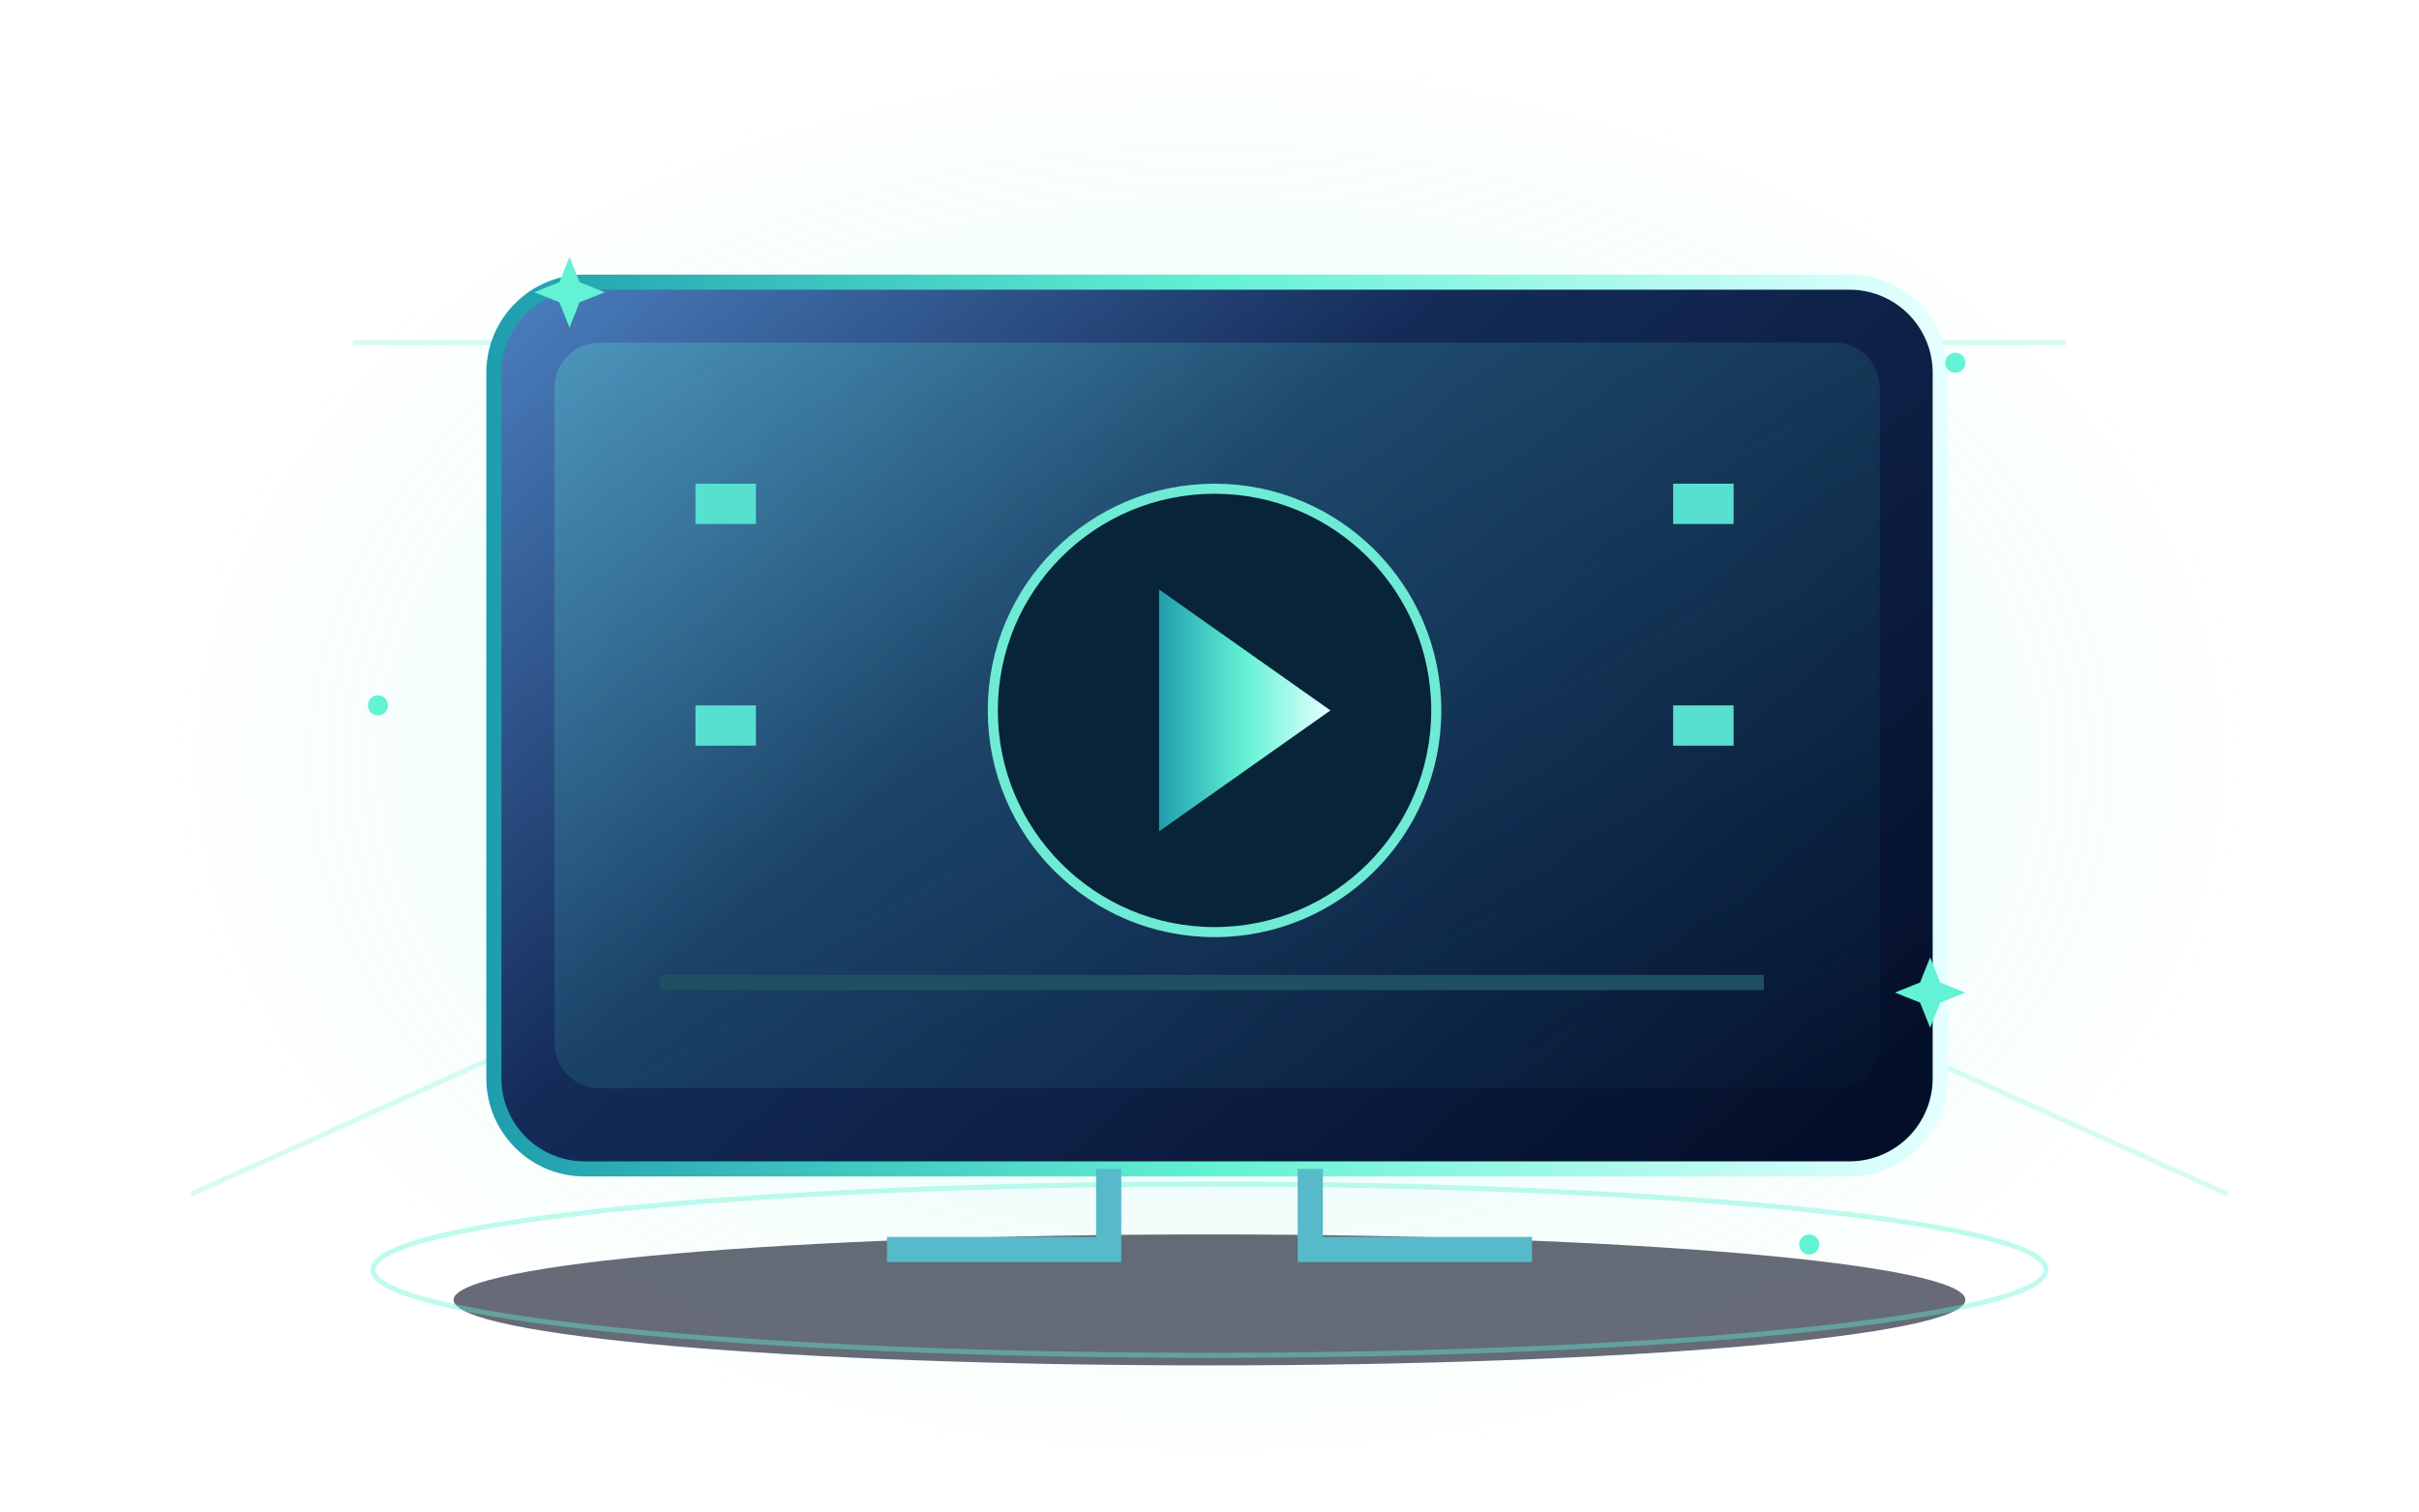
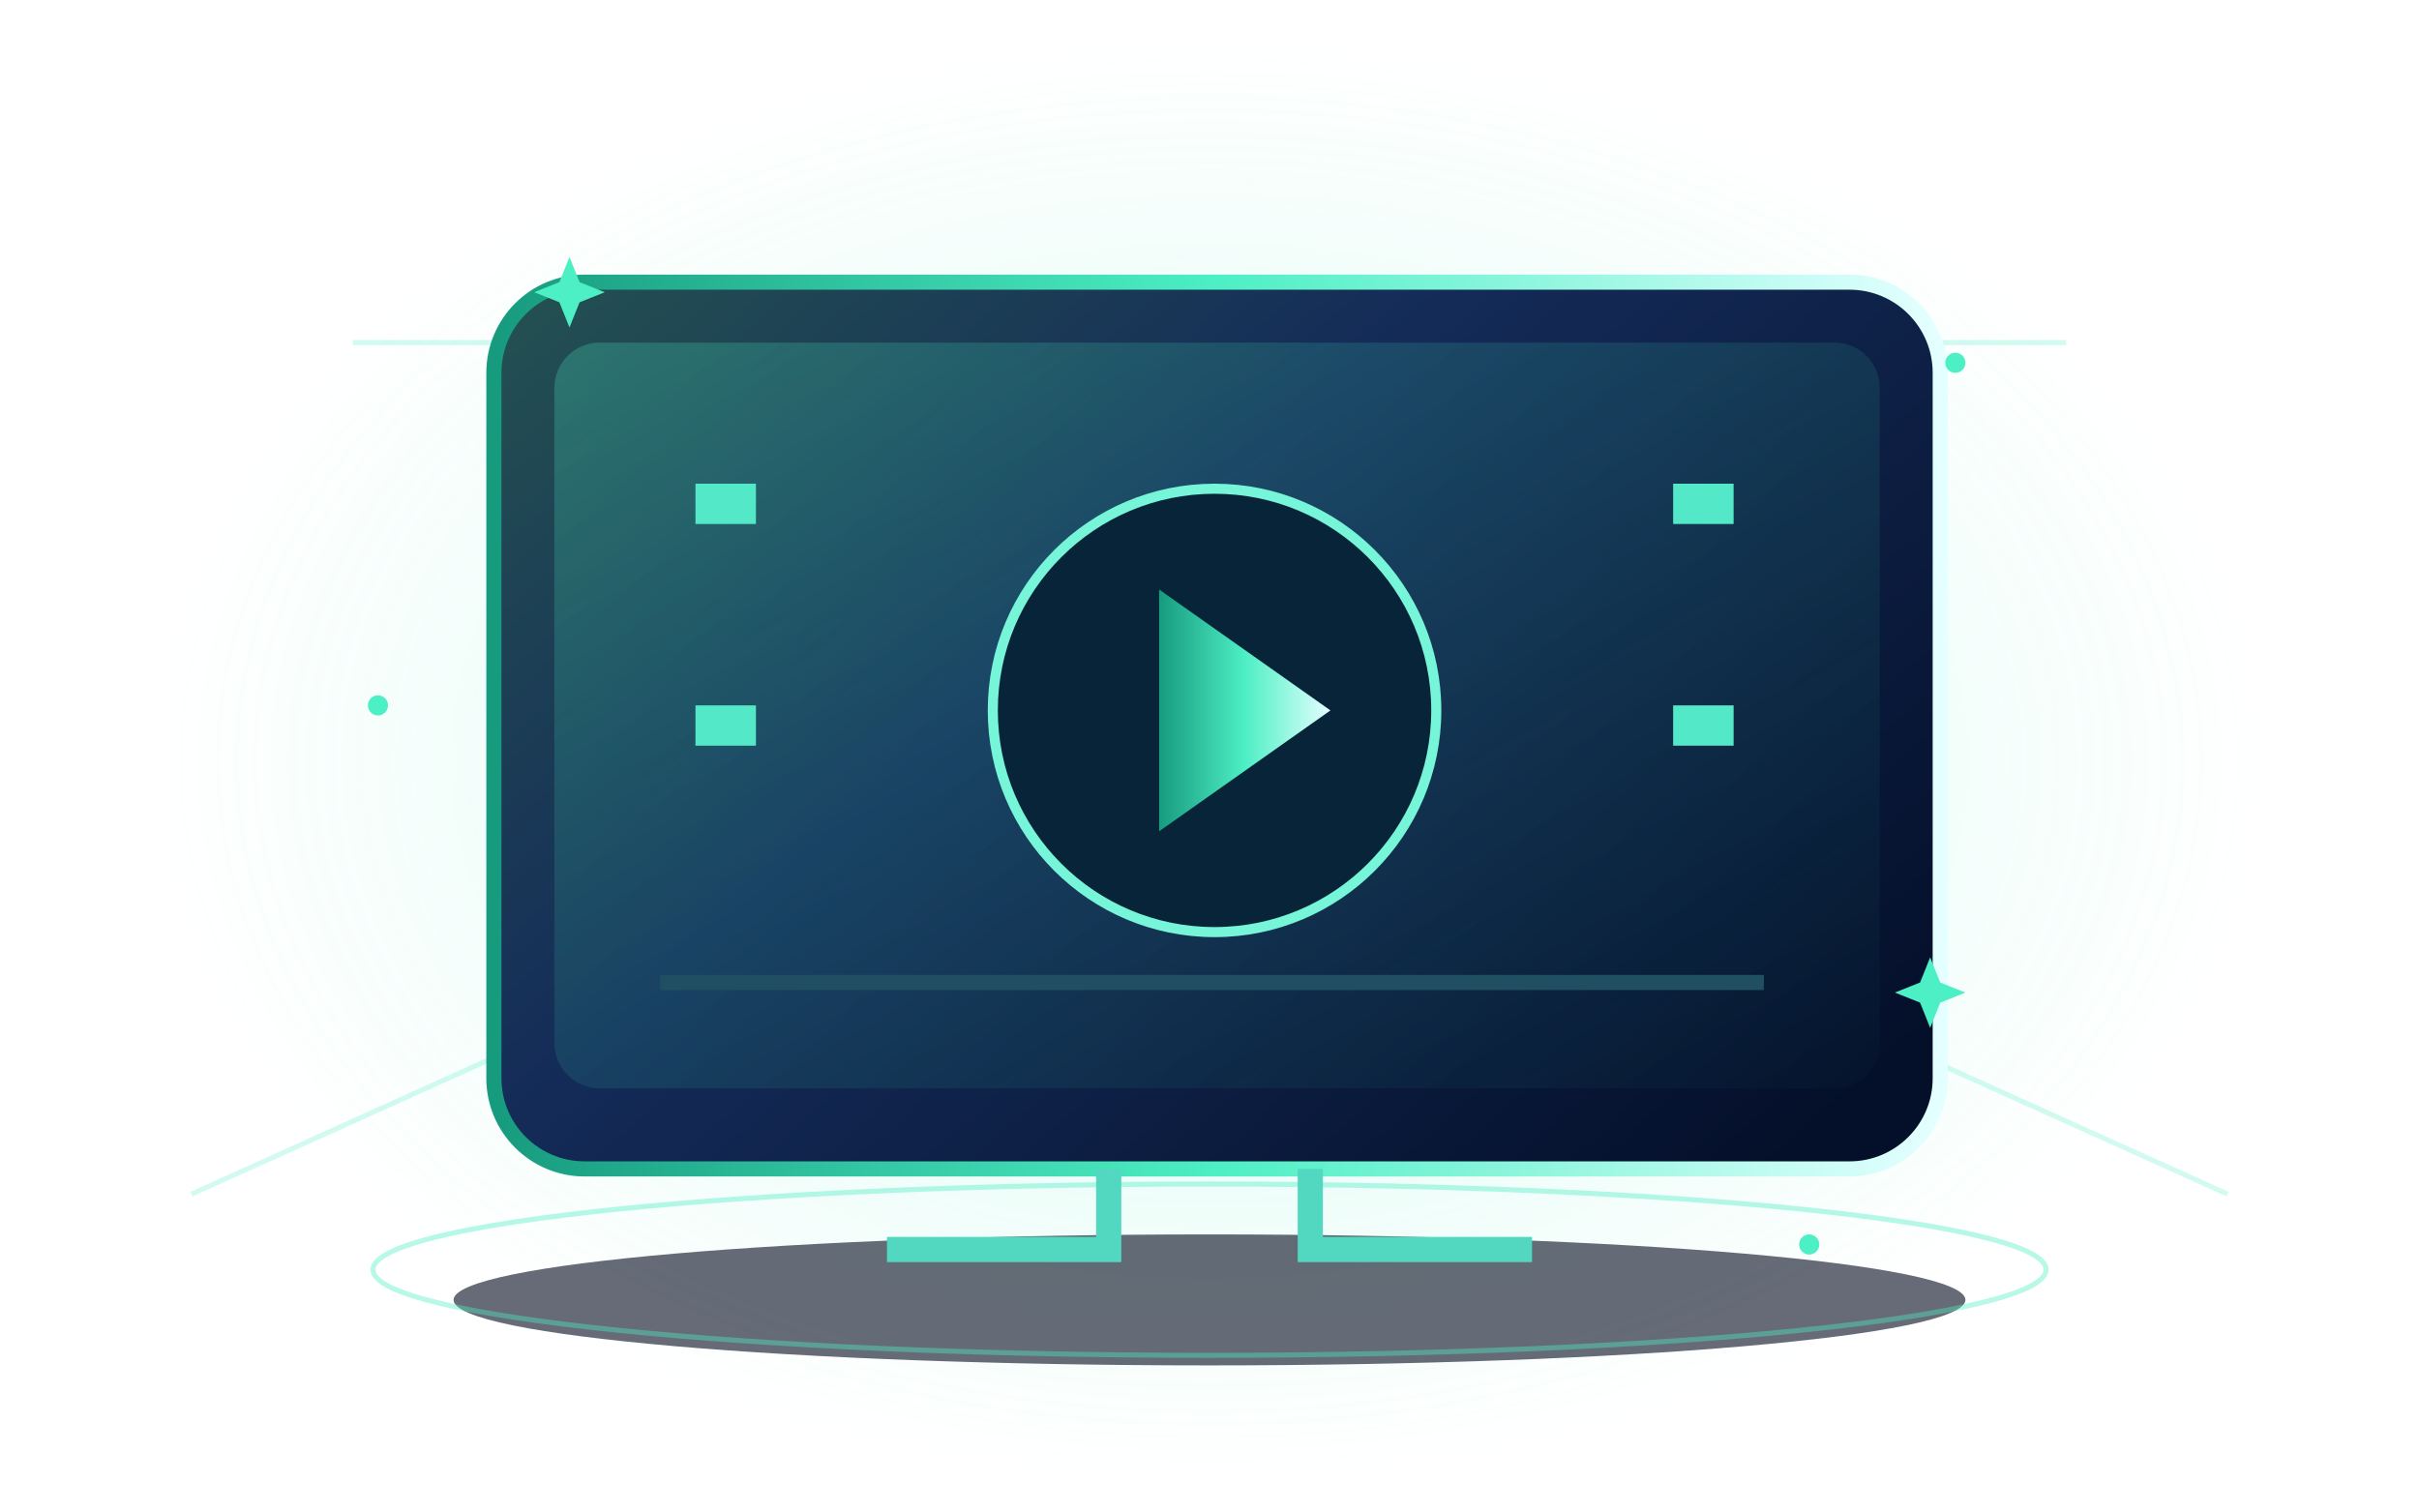
<svg xmlns="http://www.w3.org/2000/svg" viewBox="0 0 480 300" fill="none">
  <defs>
    <linearGradient id="shell" x1="130" y1="40" x2="325" y2="260" gradientUnits="userSpaceOnUse">
-       <stop stop-color="#487bba" />
+       <stop stop-color="#234f52" />
      <stop offset=".4" stop-color="#142b58" />
      <stop offset="1" stop-color="#040f29" />
    </linearGradient>
    <linearGradient id="edge">
-       <stop stop-color="#1f9eae" />
-       <stop offset=".5" stop-color="#63f2d4" />
+       <stop stop-color="#179b7f" />
+       <stop offset=".5" stop-color="#4defc4" />
      <stop offset="1" stop-color="#e4ffff" />
    </linearGradient>
    <linearGradient id="glass" x2="1" y2="1">
-       <stop stop-color="#63f2d4" stop-opacity=".25" />
-       <stop offset="1" stop-color="#1f9eae" stop-opacity=".03" />
+       <stop stop-color="#4defc4" stop-opacity=".25" />
+       <stop offset="1" stop-color="#179b7f" stop-opacity=".03" />
    </linearGradient>
    <radialGradient id="halo">
-       <stop stop-color="#63f2d4" stop-opacity=".23" />
-       <stop offset="1" stop-color="#63f2d4" stop-opacity="0" />
+       <stop stop-color="#4defc4" stop-opacity=".23" />
+       <stop offset="1" stop-color="#4defc4" stop-opacity="0" />
    </radialGradient>
  </defs>
  <ellipse cx="240" cy="151" rx="210" ry="144" fill="url(#halo)" />
  <ellipse cx="240" cy="258" rx="150" ry="13" fill="#02091c" opacity=".6" />
-   <ellipse cx="240" cy="252" rx="166" ry="17" stroke="#63f2d4" stroke-opacity=".4" />
-   <path d="m38 237 62-28m280 0 62 28M70 68h30m280 0h30" stroke="#63f2d4" stroke-opacity=".25" />
+   <ellipse cx="240" cy="252" rx="166" ry="17" stroke="#4defc4" stroke-opacity=".4" />
+   <path d="m38 237 62-28m280 0 62 28M70 68h30m280 0h30" stroke="#4defc4" stroke-opacity=".25" />
  <g>
    <rect x="98" y="56" width="287" height="176" rx="18" fill="url(#shell)" stroke="url(#edge)" stroke-width="3" />
    <rect x="110" y="68" width="263" height="148" rx="9" fill="url(#glass)" />
-     <circle cx="241" cy="141" r="44" fill="#072439" stroke="#6fead5" stroke-width="2" />
+     <circle cx="241" cy="141" r="44" fill="#072439" stroke="#76f5d8" stroke-width="2" />
    <path d="m230 117 34 24-34 24Z" fill="url(#edge)" />
-     <path d="M220 232v16h-44m84-16v16h44" stroke="#56baca" stroke-width="5" />
-     <path d="M144 104v-8m0 52v-8m194-36v-8m0 52v-8" stroke="#57dfd0" stroke-width="12" />
+     <path d="M220 232v16h-44m84-16v16h44" stroke="#52d7c0" stroke-width="5" />
+     <path d="M144 104v-8m0 52v-8m194-36v-8m0 52v-8" stroke="#53e8c7" stroke-width="12" />
    <path d="M131 195h219" stroke="#214f62" stroke-width="3" />
  </g>
-   <g fill="#63f2d4">
+   <g fill="#4defc4">
    <circle cx="75" cy="140" r="2" />
    <circle cx="388" cy="72" r="2" />
    <circle cx="359" cy="247" r="2" />
    <path d="m113 51 2 5 5 2-5 2-2 5-2-5-5-2 5-2Zm270 139 2 5 5 2-5 2-2 5-2-5-5-2 5-2Z" />
  </g>
</svg>
